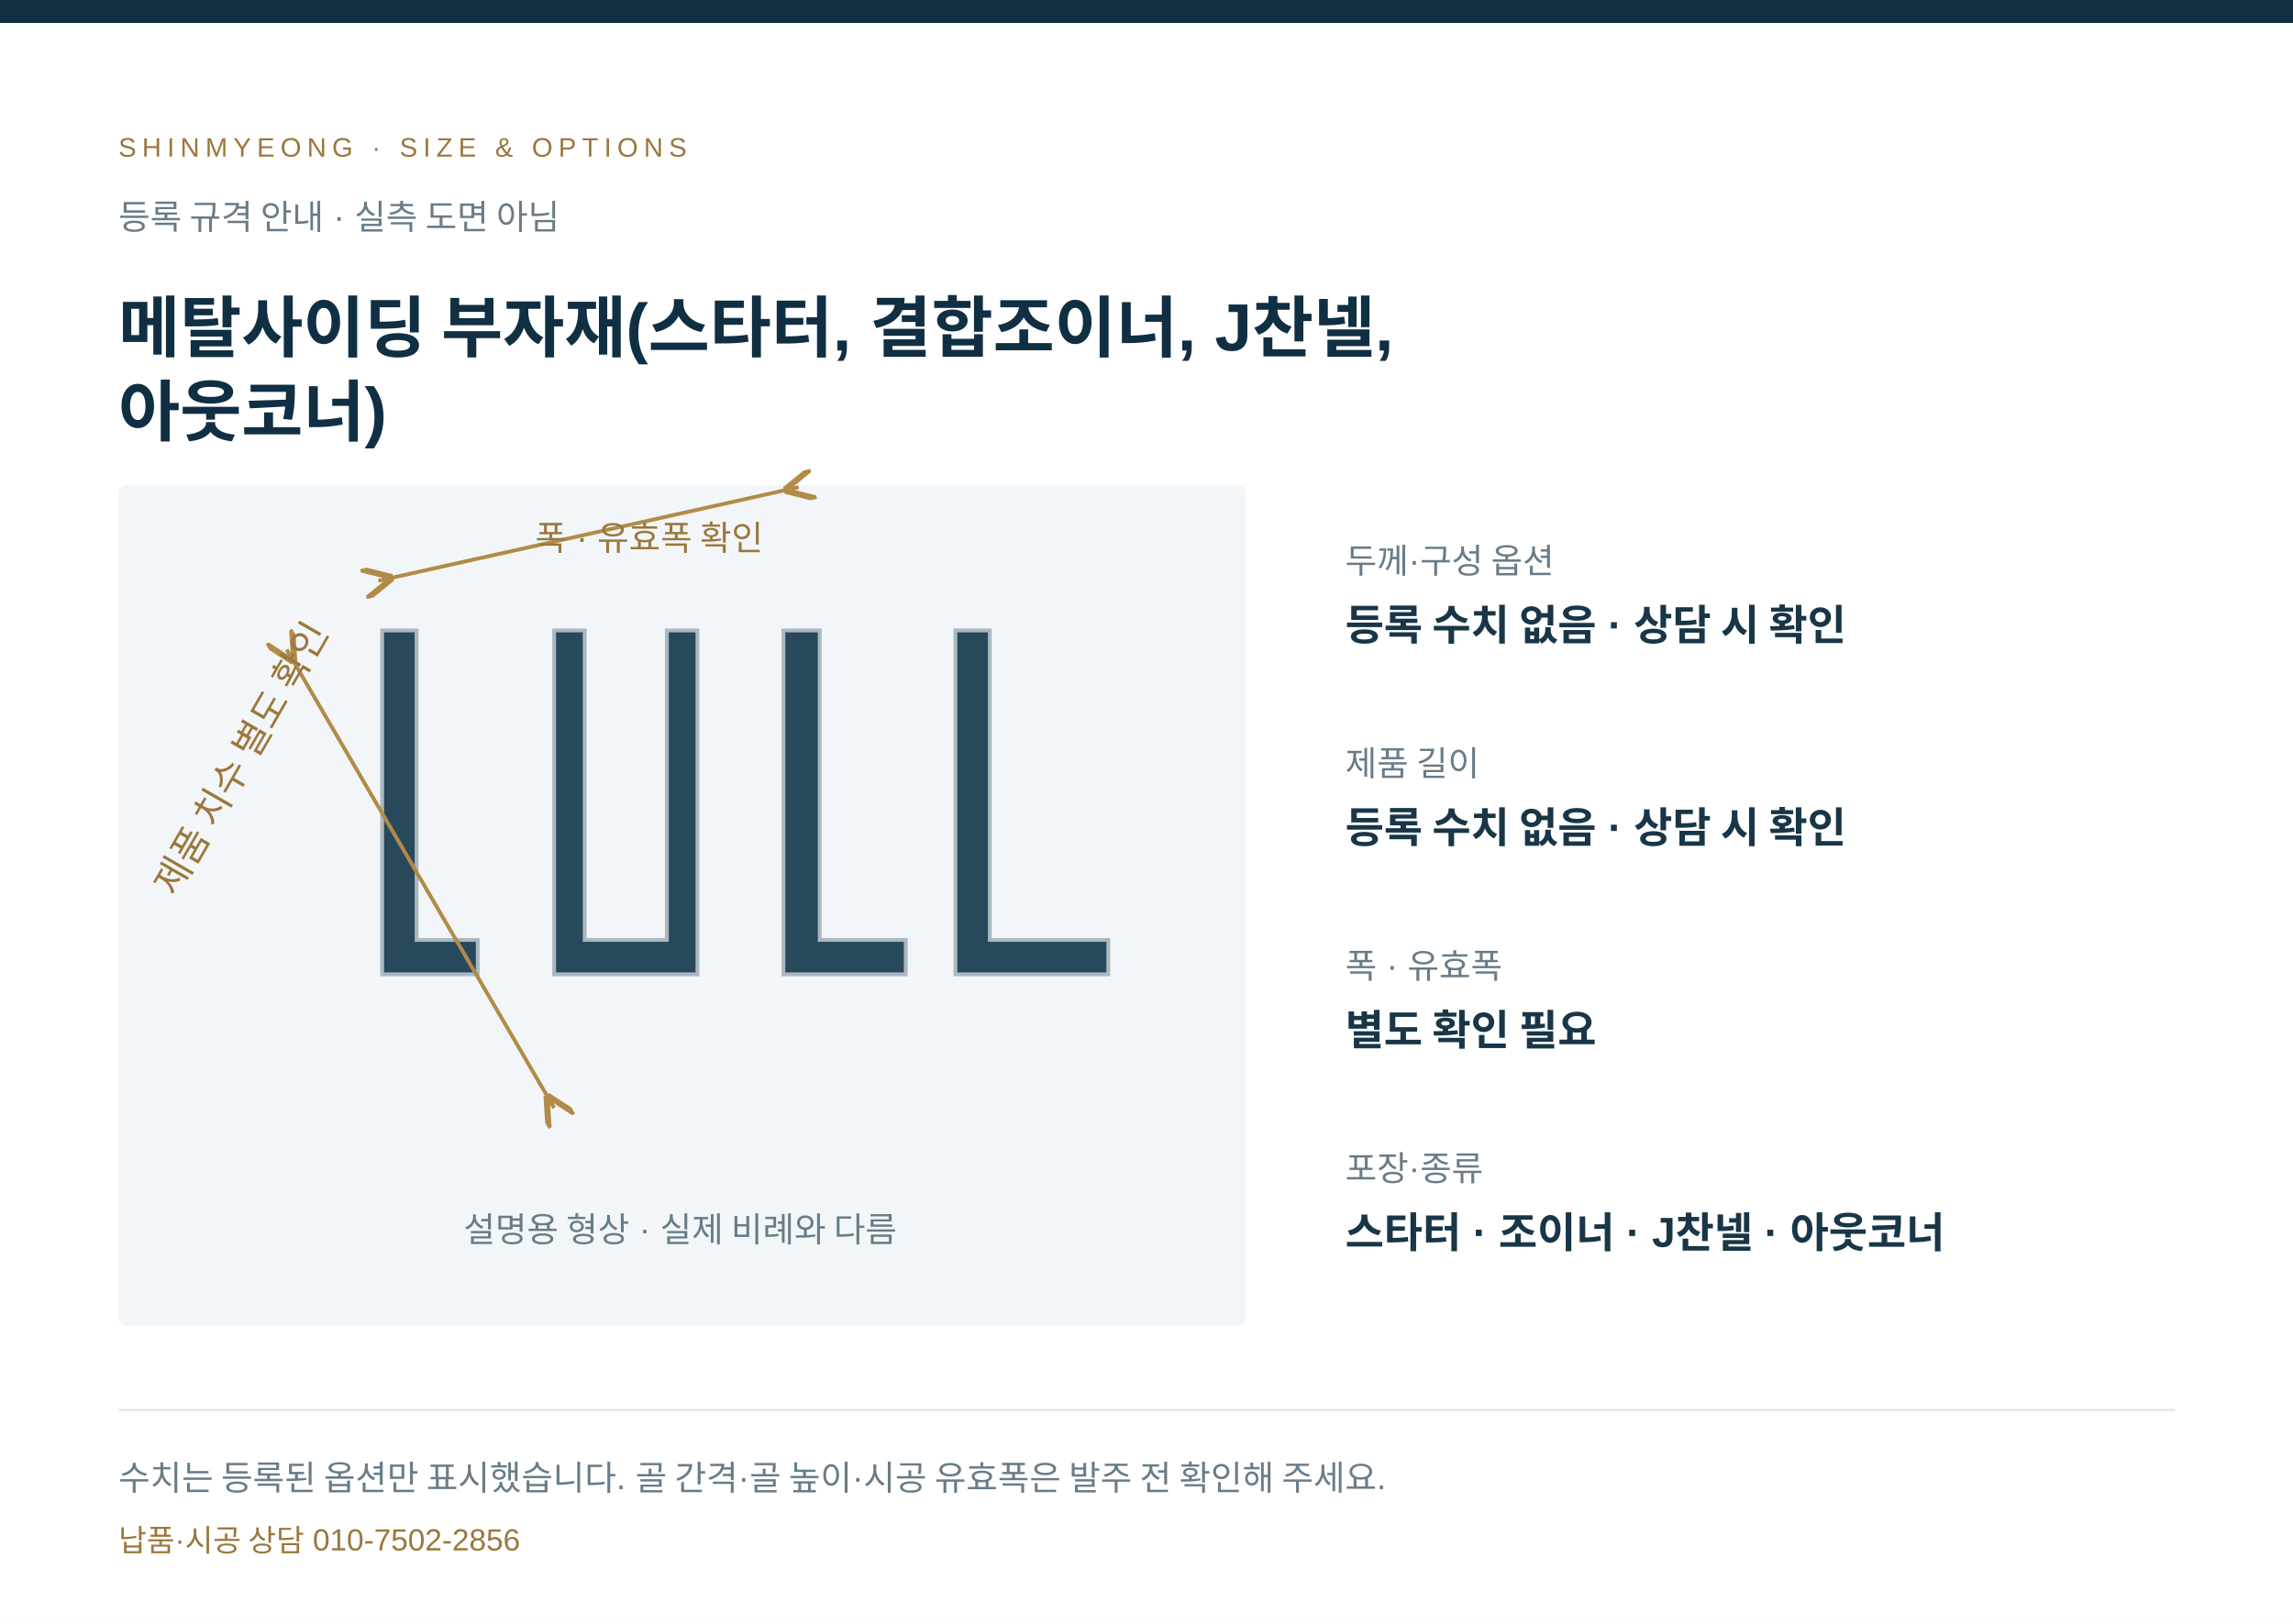
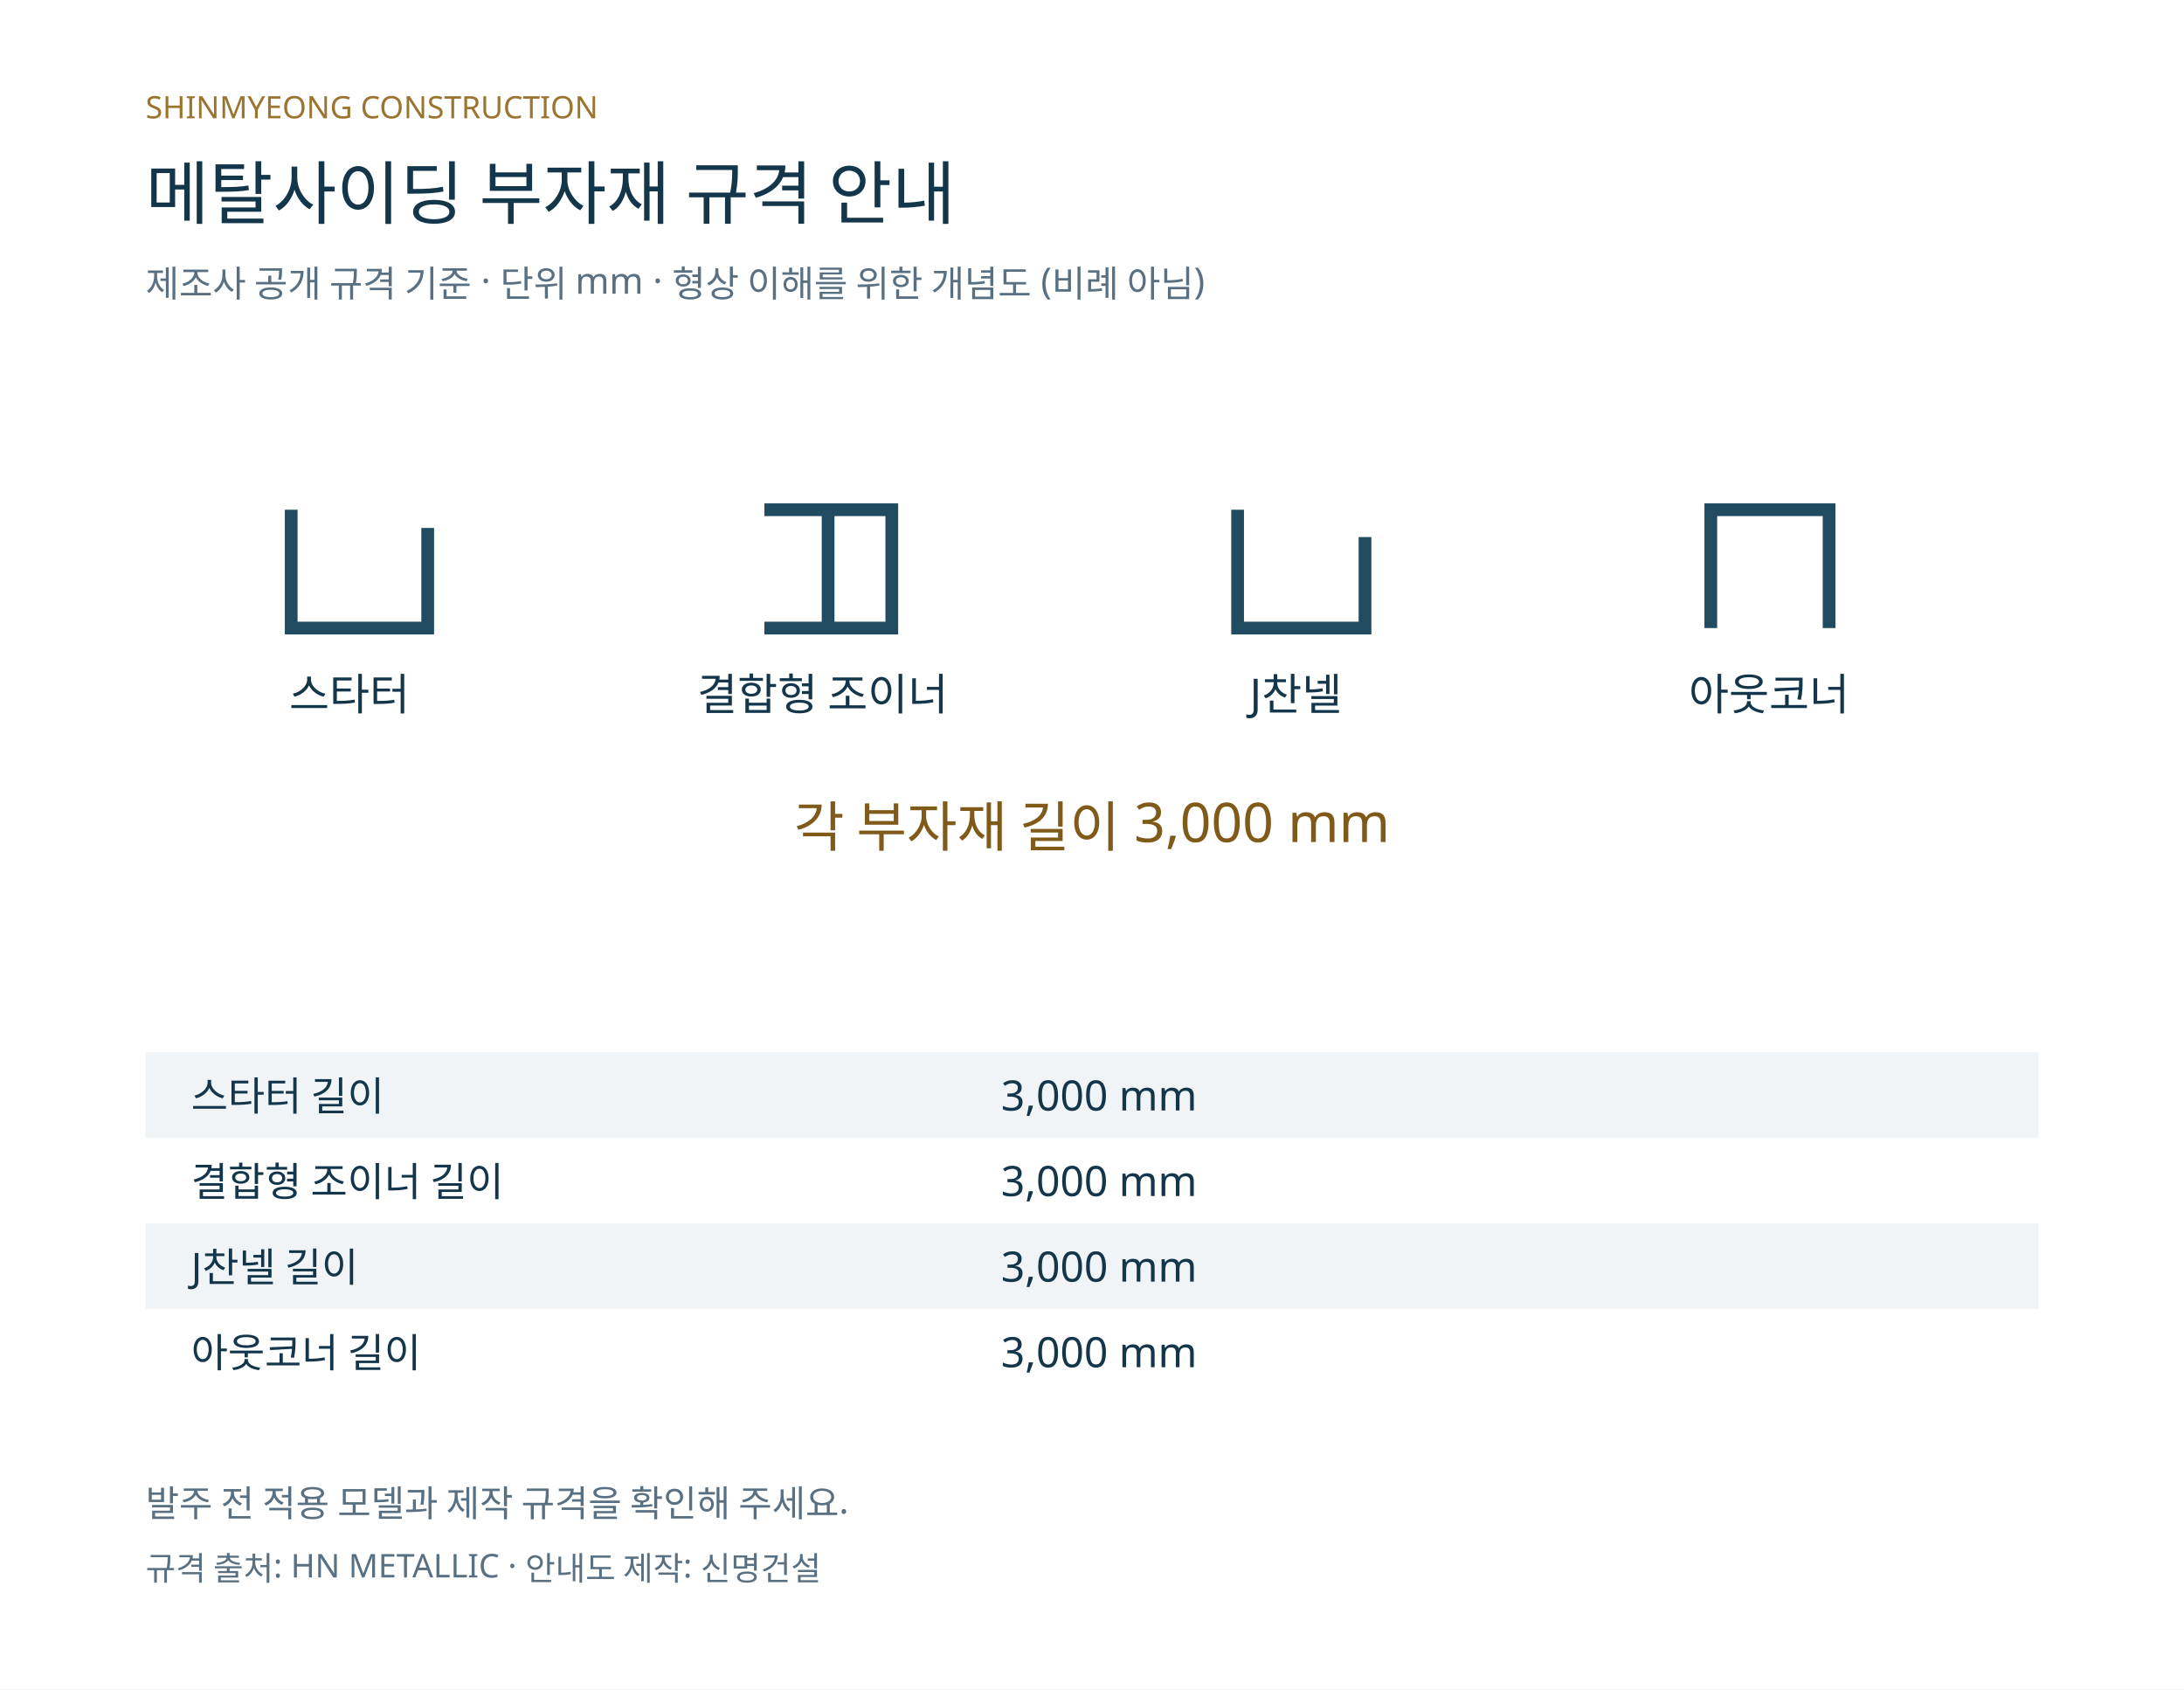
- <svg xmlns="http://www.w3.org/2000/svg" width="1200" height="850" viewBox="0 0 1200 850" role="img" aria-labelledby="title desc">
+ <svg xmlns="http://www.w3.org/2000/svg" width="1200" height="928" viewBox="0 0 1200 928" role="img" aria-labelledby="title desc">
  <defs>
-     <marker id="arrow" markerWidth="8" markerHeight="8" refX="4" refY="4" orient="auto-start-reverse">
-       <path d="M8 0 0 4 8 8" fill="none" stroke="#b18b47" stroke-width="1.6" />
+     <marker id="arrow" viewBox="0 0 10 10" refX="5" refY="5" markerWidth="7" markerHeight="7" orient="auto-start-reverse">
+       <path d="M0 0L10 5L0 10Z" fill="#ae8439" />
    </marker>
-     <style>text{font-family:'Malgun Gothic','Noto Sans KR',Arial,sans-serif}.name{font-size:35px;font-weight:700;fill:#102f43}.label{font-size:18px;fill:#687c89}.value{font-size:22px;font-weight:700;fill:#183647}.note{font-size:18px;fill:#687c89}</style>
  </defs>
-   <rect width="1200" height="850" fill="#fff" />
-   <rect x="0" y="0" width="1200" height="12" fill="#102f43" />
-   <text x="62" y="82" font-size="14" fill="#9b773c" letter-spacing="3">SHINMYEONG · SIZE &amp; OPTIONS</text>
-   <text x="62" y="184" class="name">메탈사이딩 부자재(스타터, 결합조이너, J찬넬,</text>
-   <text x="62" y="228" class="name">아웃코너)</text>
-   <text x="62" y="120" font-size="18" fill="#687c89">등록 규격 안내 · 실측 도면 아님</text>
-   <rect x="62" y="254" width="590" height="440" rx="4" fill="#f3f6f8" />
-   <g fill="#28485b" stroke="#a9b8c1" stroke-width="2">
-     <path d="M200 330v180h50v-18h-32V330z" />
-     <path d="M290 330v180h75V330h-16v162h-43V330z" />
-     <path d="M410 330v180h64v-18h-45V330z" />
-     <path d="M500 330v180h80v-18h-62V330z" />
+   <rect width="1200" height="928" fill="#fff" />
+   <g font-family="Malgun Gothic, sans-serif">
+     <text x="80" y="65" font-size="17" fill="#9b742f" text-anchor="start">SHINMYEONG CONSTRUCTION</text>
+     <text x="80" y="120" font-size="38" fill="#14364b" text-anchor="start">메탈사이딩 부자재 규격 안내</text>
+     <text x="80" y="163" font-size="20" fill="#587082" text-anchor="start">제조사 공개 규격 기준 · 단위 mm · 형상 이해를 위한 개념도 (비례 아님)</text>
+     <path d="M0 0 V65 H75 V10" transform="translate(160 280)" fill="none" stroke="#214b61" stroke-width="7" />
+     <text x="192" y="390" font-size="24" fill="#14364b" text-anchor="middle">스타터</text>
+     <path d="M0 0 H70 V65 H0 M35 0 V65" transform="translate(420 280)" fill="none" stroke="#214b61" stroke-width="7" />
+     <text x="452" y="390" font-size="24" fill="#14364b" text-anchor="middle">결합형 조이너</text>
+     <path d="M0 0 V65 H70 V15" transform="translate(680 280)" fill="none" stroke="#214b61" stroke-width="7" />
+     <text x="712" y="390" font-size="24" fill="#14364b" text-anchor="middle">J찬넬</text>
+     <path d="M0 65 V0 H65 V65" transform="translate(940 280)" fill="none" stroke="#214b61" stroke-width="7" />
+     <text x="972" y="390" font-size="24" fill="#14364b" text-anchor="middle">아웃코너</text>
+     <text x="600" y="465" font-size="30" fill="#805a19" text-anchor="middle">각 부자재 길이 3,000 mm</text>
+     <rect x="80" y="578" width="1040" height="47" fill="#f0f4f7" />
+     <text x="105" y="610" font-size="22" fill="#14364b" text-anchor="start">스타터 길이</text>
+     <text x="550" y="610" font-size="23" fill="#14364b" text-anchor="start">3,000 mm</text>
+     <rect x="80" y="625" width="1040" height="47" fill="#fff" />
+     <text x="105" y="657" font-size="22" fill="#14364b" text-anchor="start">결합형 조이너 길이</text>
+     <text x="550" y="657" font-size="23" fill="#14364b" text-anchor="start">3,000 mm</text>
+     <rect x="80" y="672" width="1040" height="47" fill="#f0f4f7" />
+     <text x="105" y="704" font-size="22" fill="#14364b" text-anchor="start">J찬넬 길이</text>
+     <text x="550" y="704" font-size="23" fill="#14364b" text-anchor="start">3,000 mm</text>
+     <rect x="80" y="719" width="1040" height="47" fill="#fff" />
+     <text x="105" y="751" font-size="22" fill="#14364b" text-anchor="start">아웃코너 길이</text>
+     <text x="550" y="751" font-size="23" fill="#14364b" text-anchor="start">3,000 mm</text>
+     <text x="80" y="833" font-size="20" fill="#587082" text-anchor="start">발주 전 적용 모델과 제작 규격을 확인해 주세요.</text>
+     <text x="80" y="868" font-size="18" fill="#587082" text-anchor="start">규격 출처: HN METALLIC · 안내도 제작: 신명건설</text>
  </g>
-   <line x1="150" y1="340" x2="290" y2="580" stroke="#b18b47" stroke-width="2" marker-start="url(#arrow)" marker-end="url(#arrow)" />
-   <text x="92" y="470" transform="rotate(-60 92 470)" font-size="20" fill="#9b773c">제품 치수 별도 확인</text>
-   <line x1="198" y1="304" x2="418" y2="255" stroke="#b18b47" stroke-width="2" marker-start="url(#arrow)" marker-end="url(#arrow)" />
-   <text x="280" y="288" font-size="18" fill="#9b773c">폭 · 유효폭 확인</text>
-   <text x="356" y="650" text-anchor="middle" class="note">설명용 형상 · 실제 비례와 다름</text>
-   <text x="704" y="300" class="label">두께·구성 옵션</text>
-   <text x="704" y="335" class="value">등록 수치 없음 · 상담 시 확인</text>
-   <text x="704" y="406" class="label">제품 길이</text>
-   <text x="704" y="441" class="value">등록 수치 없음 · 상담 시 확인</text>
-   <text x="704" y="512" class="label">폭 · 유효폭</text>
-   <text x="704" y="547" class="value">별도 확인 필요</text>
-   <text x="704" y="618" class="label">포장·종류</text>
-   <text x="704" y="653" class="value">스타터 · 조이너 · J찬넬 · 아웃코너</text>
-   <line x1="62" y1="738" x2="1138" y2="738" stroke="#dce4ea" />
-   <text x="62" y="780" class="note">수치는 등록된 옵션만 표시했습니다. 골 간격·골 높이·시공 유효폭은 발주 전 확인해 주세요.</text>
-   <text x="62" y="812" font-size="16" fill="#9b773c">납품·시공 상담 010-7502-2856</text>
</svg>
